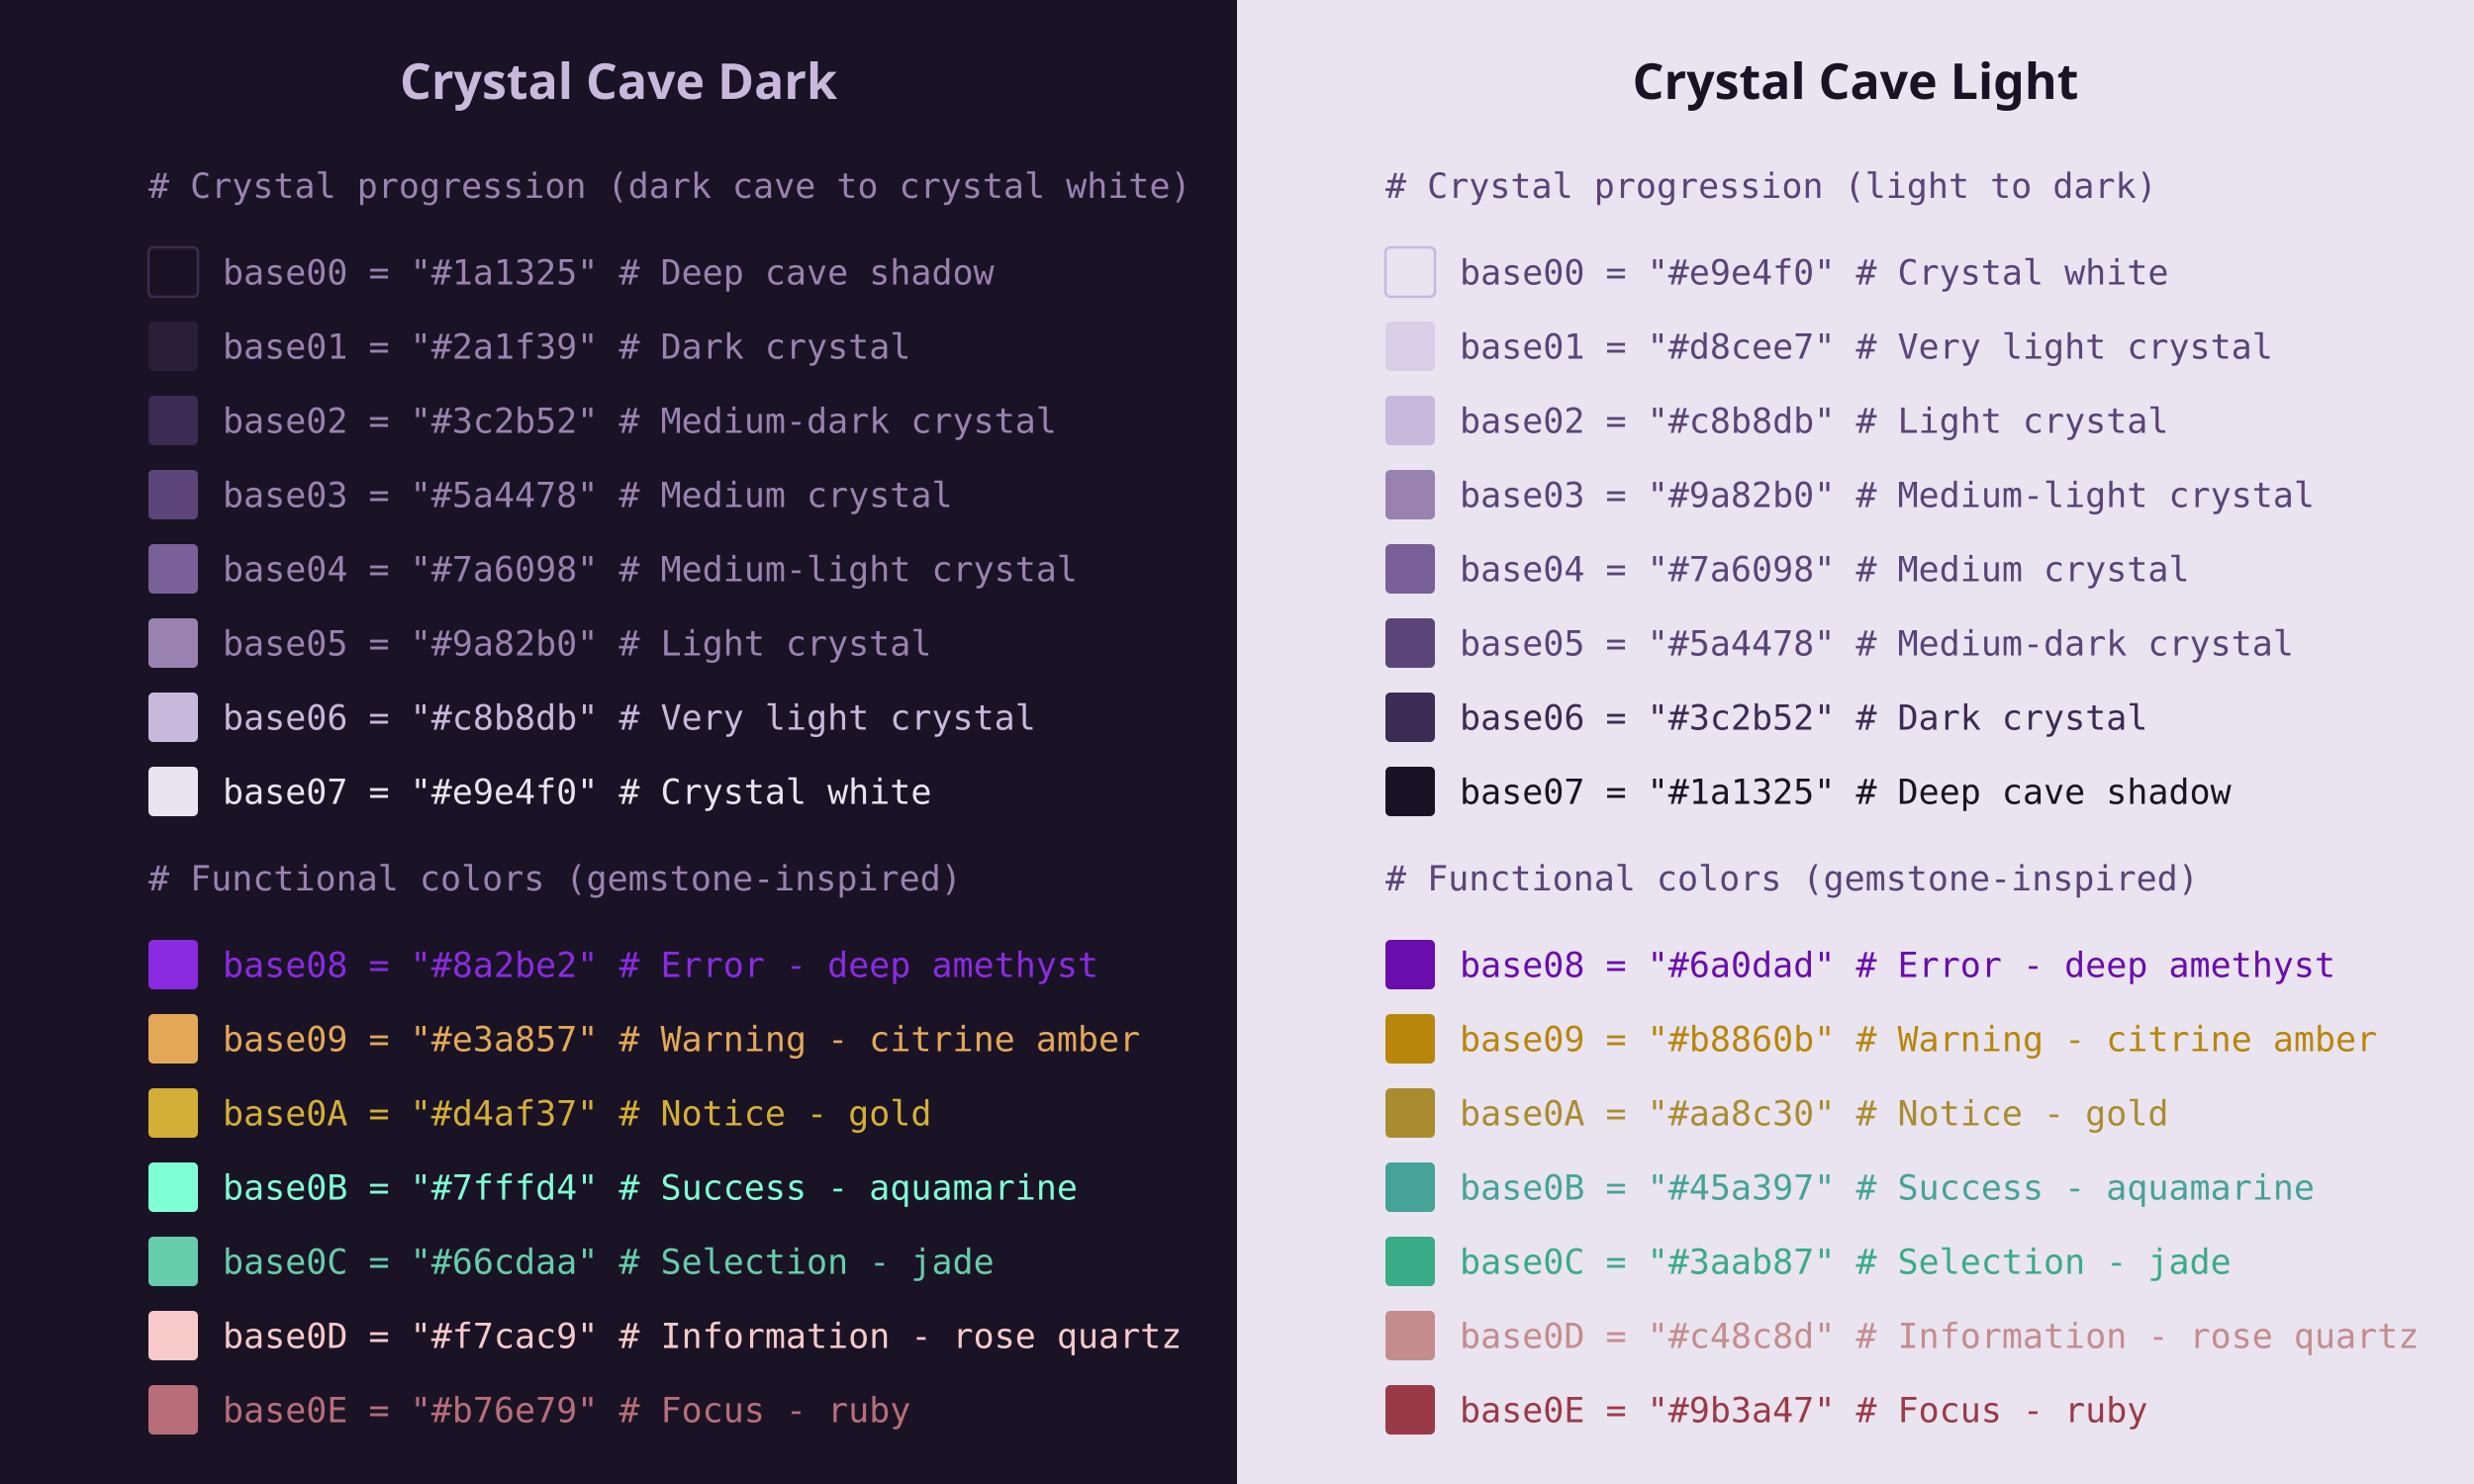
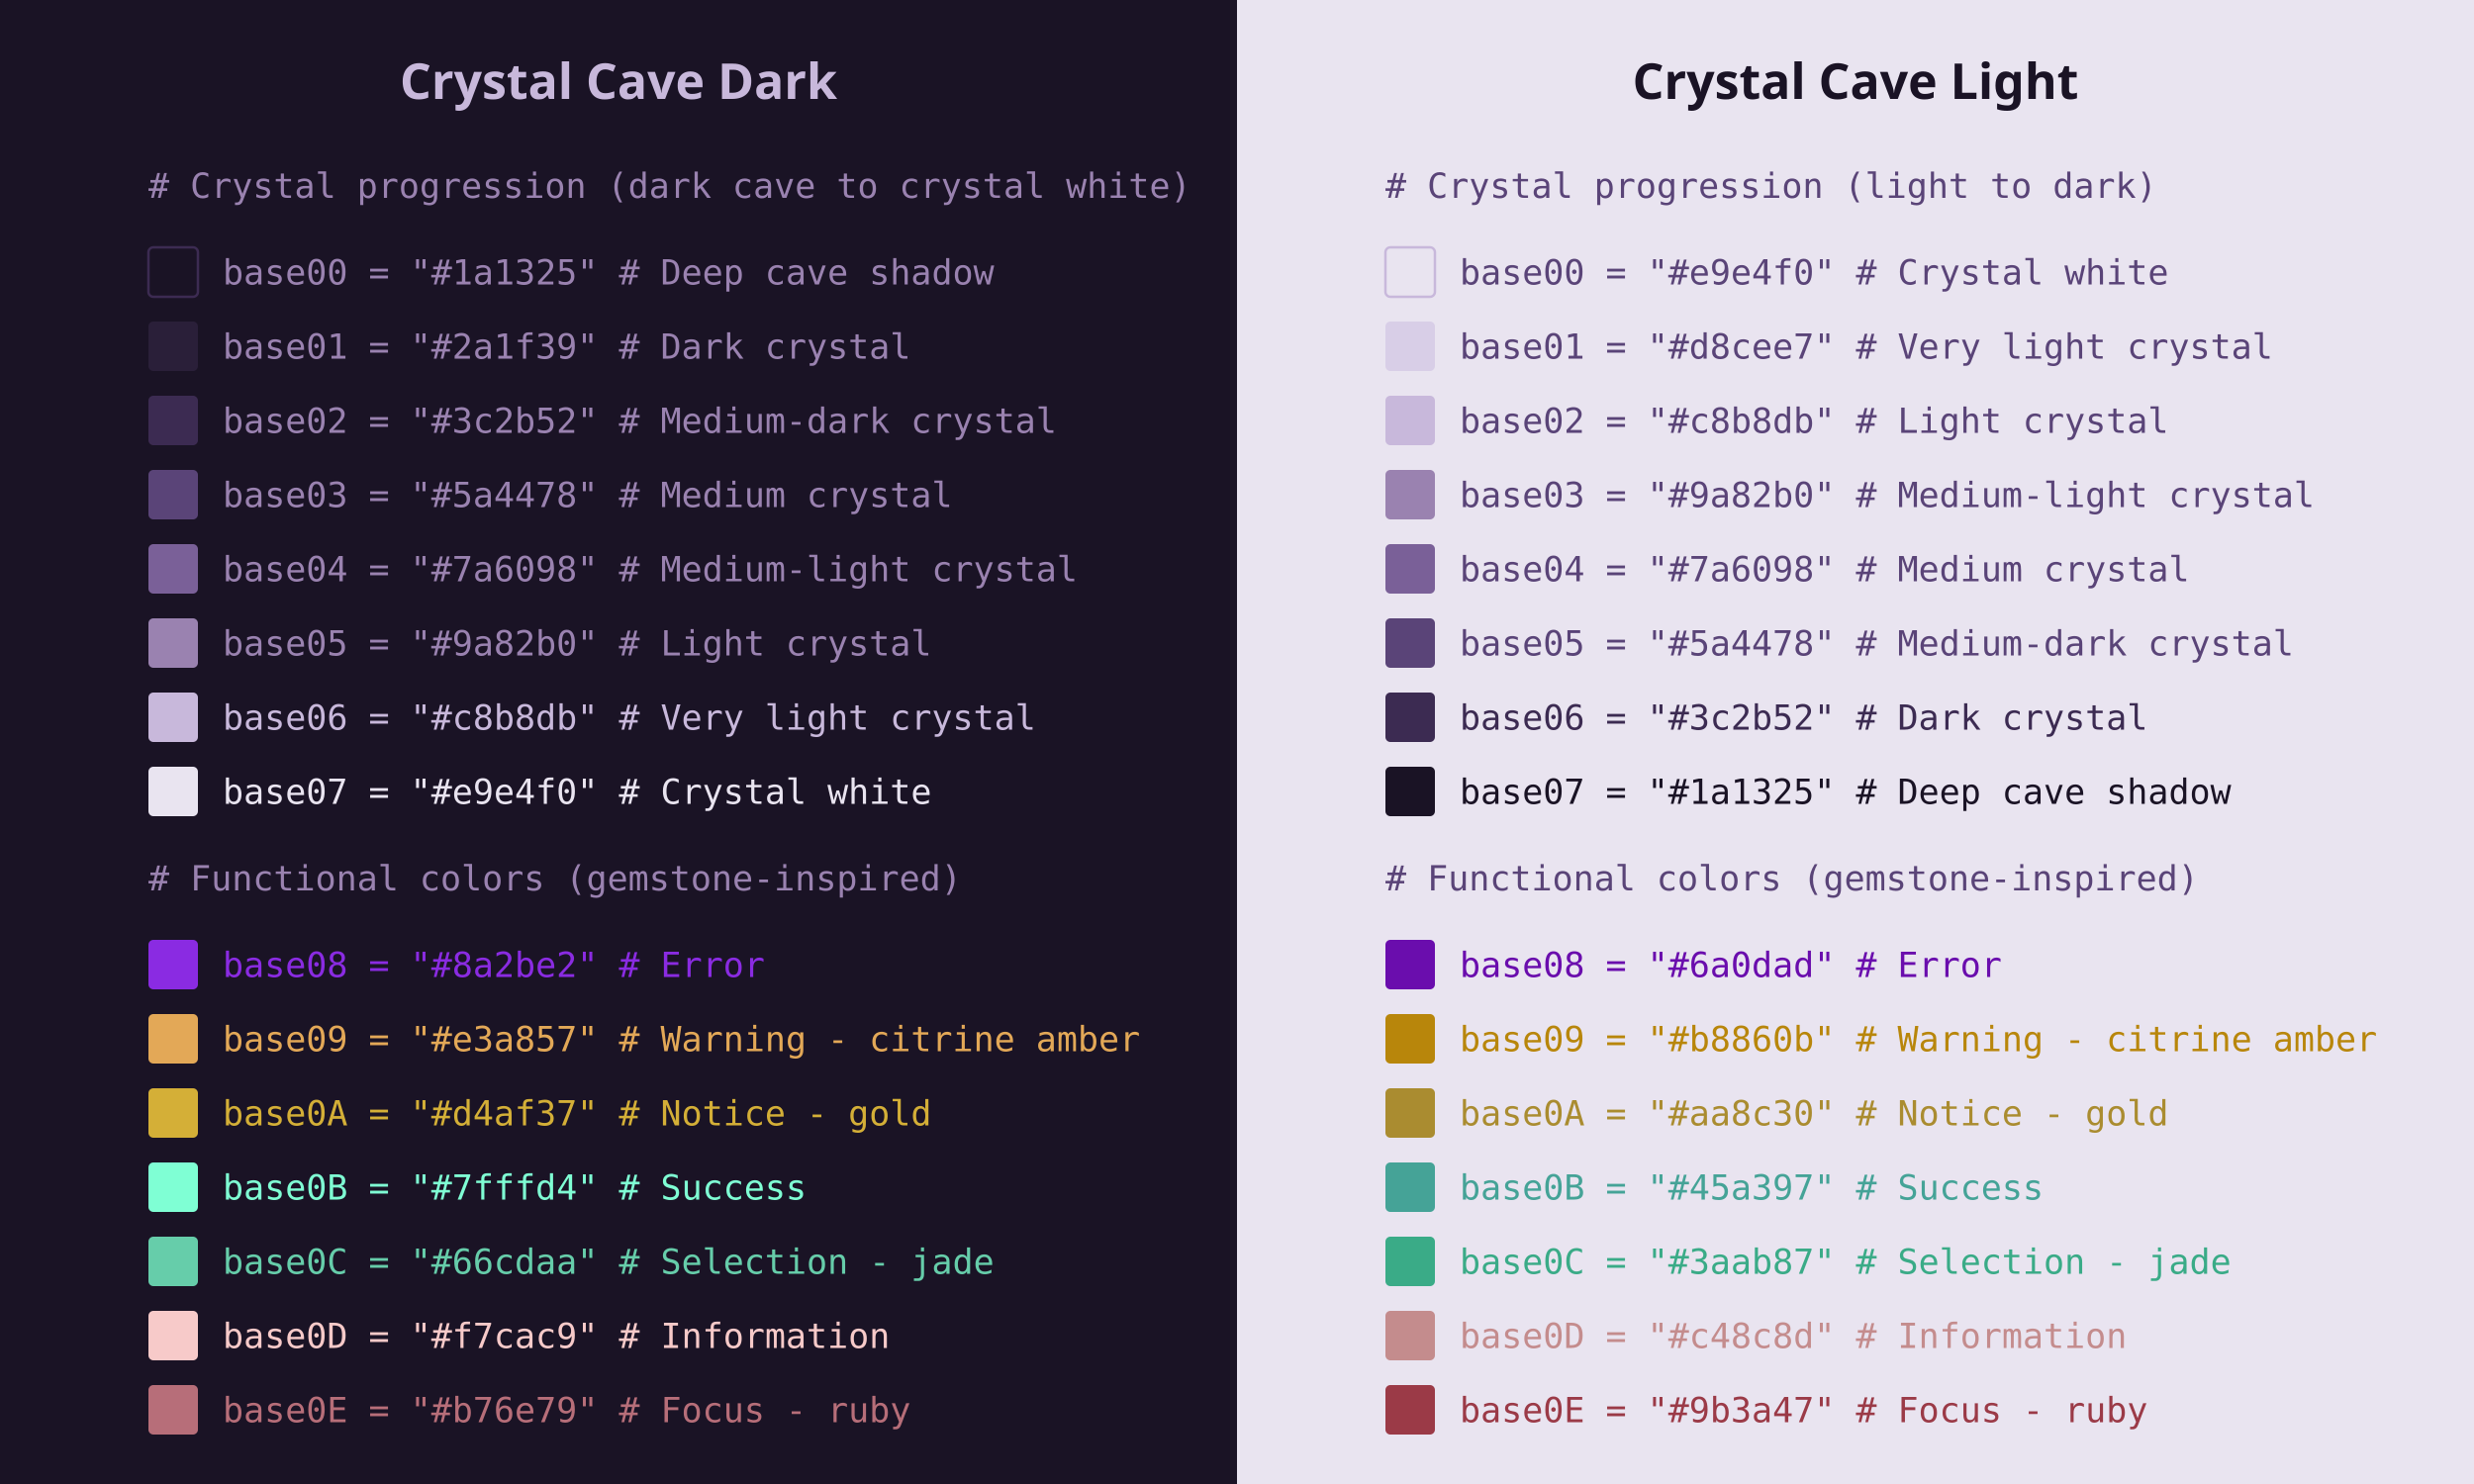
<svg xmlns="http://www.w3.org/2000/svg" width="1000" height="600" viewBox="0 0 1000 600">
  <rect x="0" y="0" width="500" height="600" fill="#1a1325" />
  <rect x="500" y="0" width="500" height="600" fill="#e9e4f0" />
  <text x="250" y="40" font-family="sans-serif" font-size="20" font-weight="bold" text-anchor="middle" fill="#c8b8db">Crystal Cave Dark</text>
  <text x="750" y="40" font-family="sans-serif" font-size="20" font-weight="bold" text-anchor="middle" fill="#1a1325">Crystal Cave Light</text>
  <text x="60" y="80" font-family="monospace" font-size="14" fill="#9a82b0"># Crystal progression (dark cave to crystal white)</text>
  <rect x="60" y="100" width="20" height="20" rx="2" fill="#1a1325" stroke="#3c2b52" stroke-width="1" />
  <text x="90" y="115" font-family="monospace" font-size="14" fill="#9a82b0">base00 = "#1a1325" # Deep cave shadow</text>
  <rect x="60" y="130" width="20" height="20" rx="2" fill="#2a1f39" />
  <text x="90" y="145" font-family="monospace" font-size="14" fill="#9a82b0">base01 = "#2a1f39" # Dark crystal</text>
  <rect x="60" y="160" width="20" height="20" rx="2" fill="#3c2b52" />
  <text x="90" y="175" font-family="monospace" font-size="14" fill="#9a82b0">base02 = "#3c2b52" # Medium-dark crystal</text>
  <rect x="60" y="190" width="20" height="20" rx="2" fill="#5a4478" />
  <text x="90" y="205" font-family="monospace" font-size="14" fill="#9a82b0">base03 = "#5a4478" # Medium crystal</text>
  <rect x="60" y="220" width="20" height="20" rx="2" fill="#7a6098" />
  <text x="90" y="235" font-family="monospace" font-size="14" fill="#9a82b0">base04 = "#7a6098" # Medium-light crystal</text>
  <rect x="60" y="250" width="20" height="20" rx="2" fill="#9a82b0" />
  <text x="90" y="265" font-family="monospace" font-size="14" fill="#9a82b0">base05 = "#9a82b0" # Light crystal</text>
  <rect x="60" y="280" width="20" height="20" rx="2" fill="#c8b8db" />
  <text x="90" y="295" font-family="monospace" font-size="14" fill="#c8b8db">base06 = "#c8b8db" # Very light crystal</text>
  <rect x="60" y="310" width="20" height="20" rx="2" fill="#e9e4f0" />
  <text x="90" y="325" font-family="monospace" font-size="14" fill="#e9e4f0">base07 = "#e9e4f0" # Crystal white</text>
  <text x="60" y="360" font-family="monospace" font-size="14" fill="#9a82b0"># Functional colors (gemstone-inspired)</text>
  <rect x="60" y="380" width="20" height="20" rx="2" fill="#8a2be2" />
-   <text x="90" y="395" font-family="monospace" font-size="14" fill="#8a2be2">base08 = "#8a2be2" # Error - deep amethyst</text>
+   <text x="90" y="395" font-family="monospace" font-size="14" fill="#8a2be2">base08 = "#8a2be2" # Error</text>
  <rect x="60" y="410" width="20" height="20" rx="2" fill="#e3a857" />
  <text x="90" y="425" font-family="monospace" font-size="14" fill="#e3a857">base09 = "#e3a857" # Warning - citrine amber</text>
  <rect x="60" y="440" width="20" height="20" rx="2" fill="#d4af37" />
  <text x="90" y="455" font-family="monospace" font-size="14" fill="#d4af37">base0A = "#d4af37" # Notice - gold</text>
  <rect x="60" y="470" width="20" height="20" rx="2" fill="#7fffd4" />
-   <text x="90" y="485" font-family="monospace" font-size="14" fill="#7fffd4">base0B = "#7fffd4" # Success - aquamarine</text>
+   <text x="90" y="485" font-family="monospace" font-size="14" fill="#7fffd4">base0B = "#7fffd4" # Success</text>
  <rect x="60" y="500" width="20" height="20" rx="2" fill="#66cdaa" />
  <text x="90" y="515" font-family="monospace" font-size="14" fill="#66cdaa">base0C = "#66cdaa" # Selection - jade</text>
  <rect x="60" y="530" width="20" height="20" rx="2" fill="#f7cac9" />
-   <text x="90" y="545" font-family="monospace" font-size="14" fill="#f7cac9">base0D = "#f7cac9" # Information - rose quartz</text>
+   <text x="90" y="545" font-family="monospace" font-size="14" fill="#f7cac9">base0D = "#f7cac9" # Information</text>
  <rect x="60" y="560" width="20" height="20" rx="2" fill="#b76e79" />
  <text x="90" y="575" font-family="monospace" font-size="14" fill="#b76e79">base0E = "#b76e79" # Focus - ruby</text>
  <text x="560" y="80" font-family="monospace" font-size="14" fill="#5a4478"># Crystal progression (light to dark)</text>
  <rect x="560" y="100" width="20" height="20" rx="2" fill="#e9e4f0" stroke="#c8b8db" stroke-width="1" />
  <text x="590" y="115" font-family="monospace" font-size="14" fill="#5a4478">base00 = "#e9e4f0" # Crystal white</text>
  <rect x="560" y="130" width="20" height="20" rx="2" fill="#d8cee7" />
  <text x="590" y="145" font-family="monospace" font-size="14" fill="#5a4478">base01 = "#d8cee7" # Very light crystal</text>
  <rect x="560" y="160" width="20" height="20" rx="2" fill="#c8b8db" />
  <text x="590" y="175" font-family="monospace" font-size="14" fill="#5a4478">base02 = "#c8b8db" # Light crystal</text>
  <rect x="560" y="190" width="20" height="20" rx="2" fill="#9a82b0" />
  <text x="590" y="205" font-family="monospace" font-size="14" fill="#5a4478">base03 = "#9a82b0" # Medium-light crystal</text>
  <rect x="560" y="220" width="20" height="20" rx="2" fill="#7a6098" />
  <text x="590" y="235" font-family="monospace" font-size="14" fill="#5a4478">base04 = "#7a6098" # Medium crystal</text>
  <rect x="560" y="250" width="20" height="20" rx="2" fill="#5a4478" />
  <text x="590" y="265" font-family="monospace" font-size="14" fill="#5a4478">base05 = "#5a4478" # Medium-dark crystal</text>
  <rect x="560" y="280" width="20" height="20" rx="2" fill="#3c2b52" />
  <text x="590" y="295" font-family="monospace" font-size="14" fill="#3c2b52">base06 = "#3c2b52" # Dark crystal</text>
  <rect x="560" y="310" width="20" height="20" rx="2" fill="#1a1325" />
  <text x="590" y="325" font-family="monospace" font-size="14" fill="#1a1325">base07 = "#1a1325" # Deep cave shadow</text>
  <text x="560" y="360" font-family="monospace" font-size="14" fill="#5a4478"># Functional colors (gemstone-inspired)</text>
  <rect x="560" y="380" width="20" height="20" rx="2" fill="#6a0dad" />
-   <text x="590" y="395" font-family="monospace" font-size="14" fill="#6a0dad">base08 = "#6a0dad" # Error - deep amethyst</text>
+   <text x="590" y="395" font-family="monospace" font-size="14" fill="#6a0dad">base08 = "#6a0dad" # Error</text>
  <rect x="560" y="410" width="20" height="20" rx="2" fill="#b8860b" />
  <text x="590" y="425" font-family="monospace" font-size="14" fill="#b8860b">base09 = "#b8860b" # Warning - citrine amber</text>
  <rect x="560" y="440" width="20" height="20" rx="2" fill="#aa8c30" />
  <text x="590" y="455" font-family="monospace" font-size="14" fill="#aa8c30">base0A = "#aa8c30" # Notice - gold</text>
  <rect x="560" y="470" width="20" height="20" rx="2" fill="#45a397" />
-   <text x="590" y="485" font-family="monospace" font-size="14" fill="#45a397">base0B = "#45a397" # Success - aquamarine</text>
+   <text x="590" y="485" font-family="monospace" font-size="14" fill="#45a397">base0B = "#45a397" # Success</text>
  <rect x="560" y="500" width="20" height="20" rx="2" fill="#3aab87" />
  <text x="590" y="515" font-family="monospace" font-size="14" fill="#3aab87">base0C = "#3aab87" # Selection - jade</text>
  <rect x="560" y="530" width="20" height="20" rx="2" fill="#c48c8d" />
-   <text x="590" y="545" font-family="monospace" font-size="14" fill="#c48c8d">base0D = "#c48c8d" # Information - rose quartz</text>
+   <text x="590" y="545" font-family="monospace" font-size="14" fill="#c48c8d">base0D = "#c48c8d" # Information</text>
  <rect x="560" y="560" width="20" height="20" rx="2" fill="#9b3a47" />
  <text x="590" y="575" font-family="monospace" font-size="14" fill="#9b3a47">base0E = "#9b3a47" # Focus - ruby</text>
</svg>
